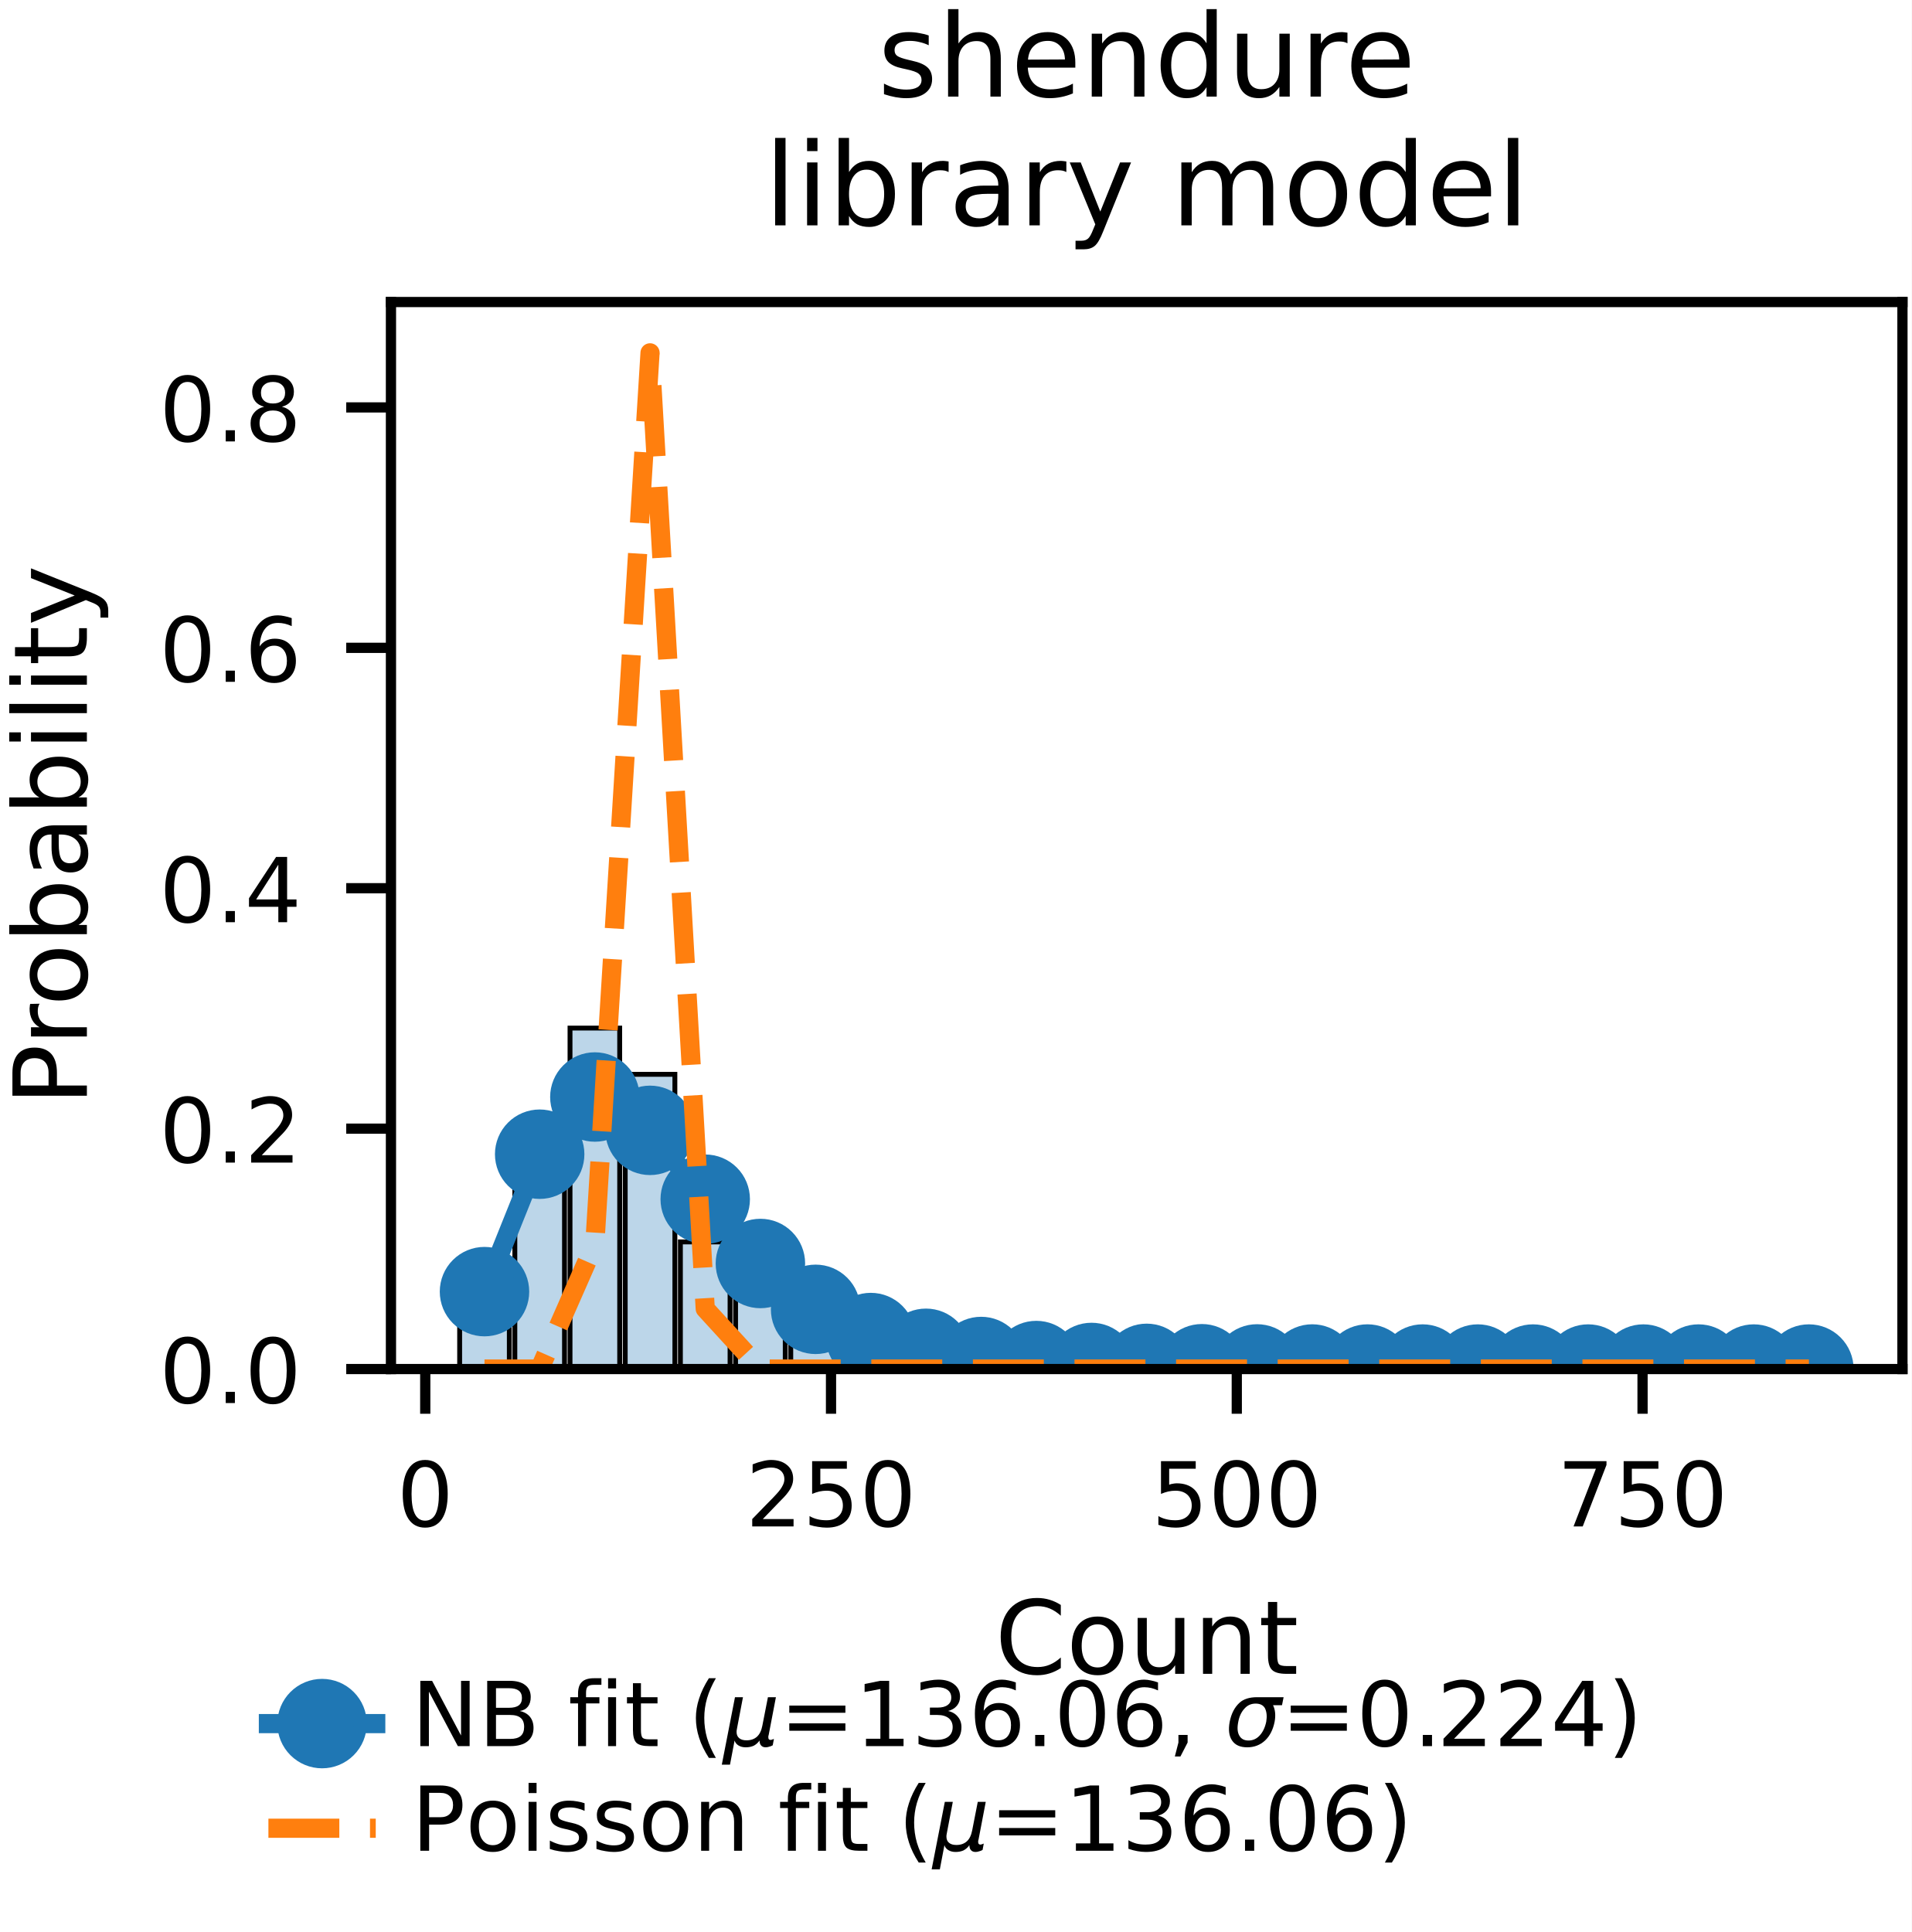
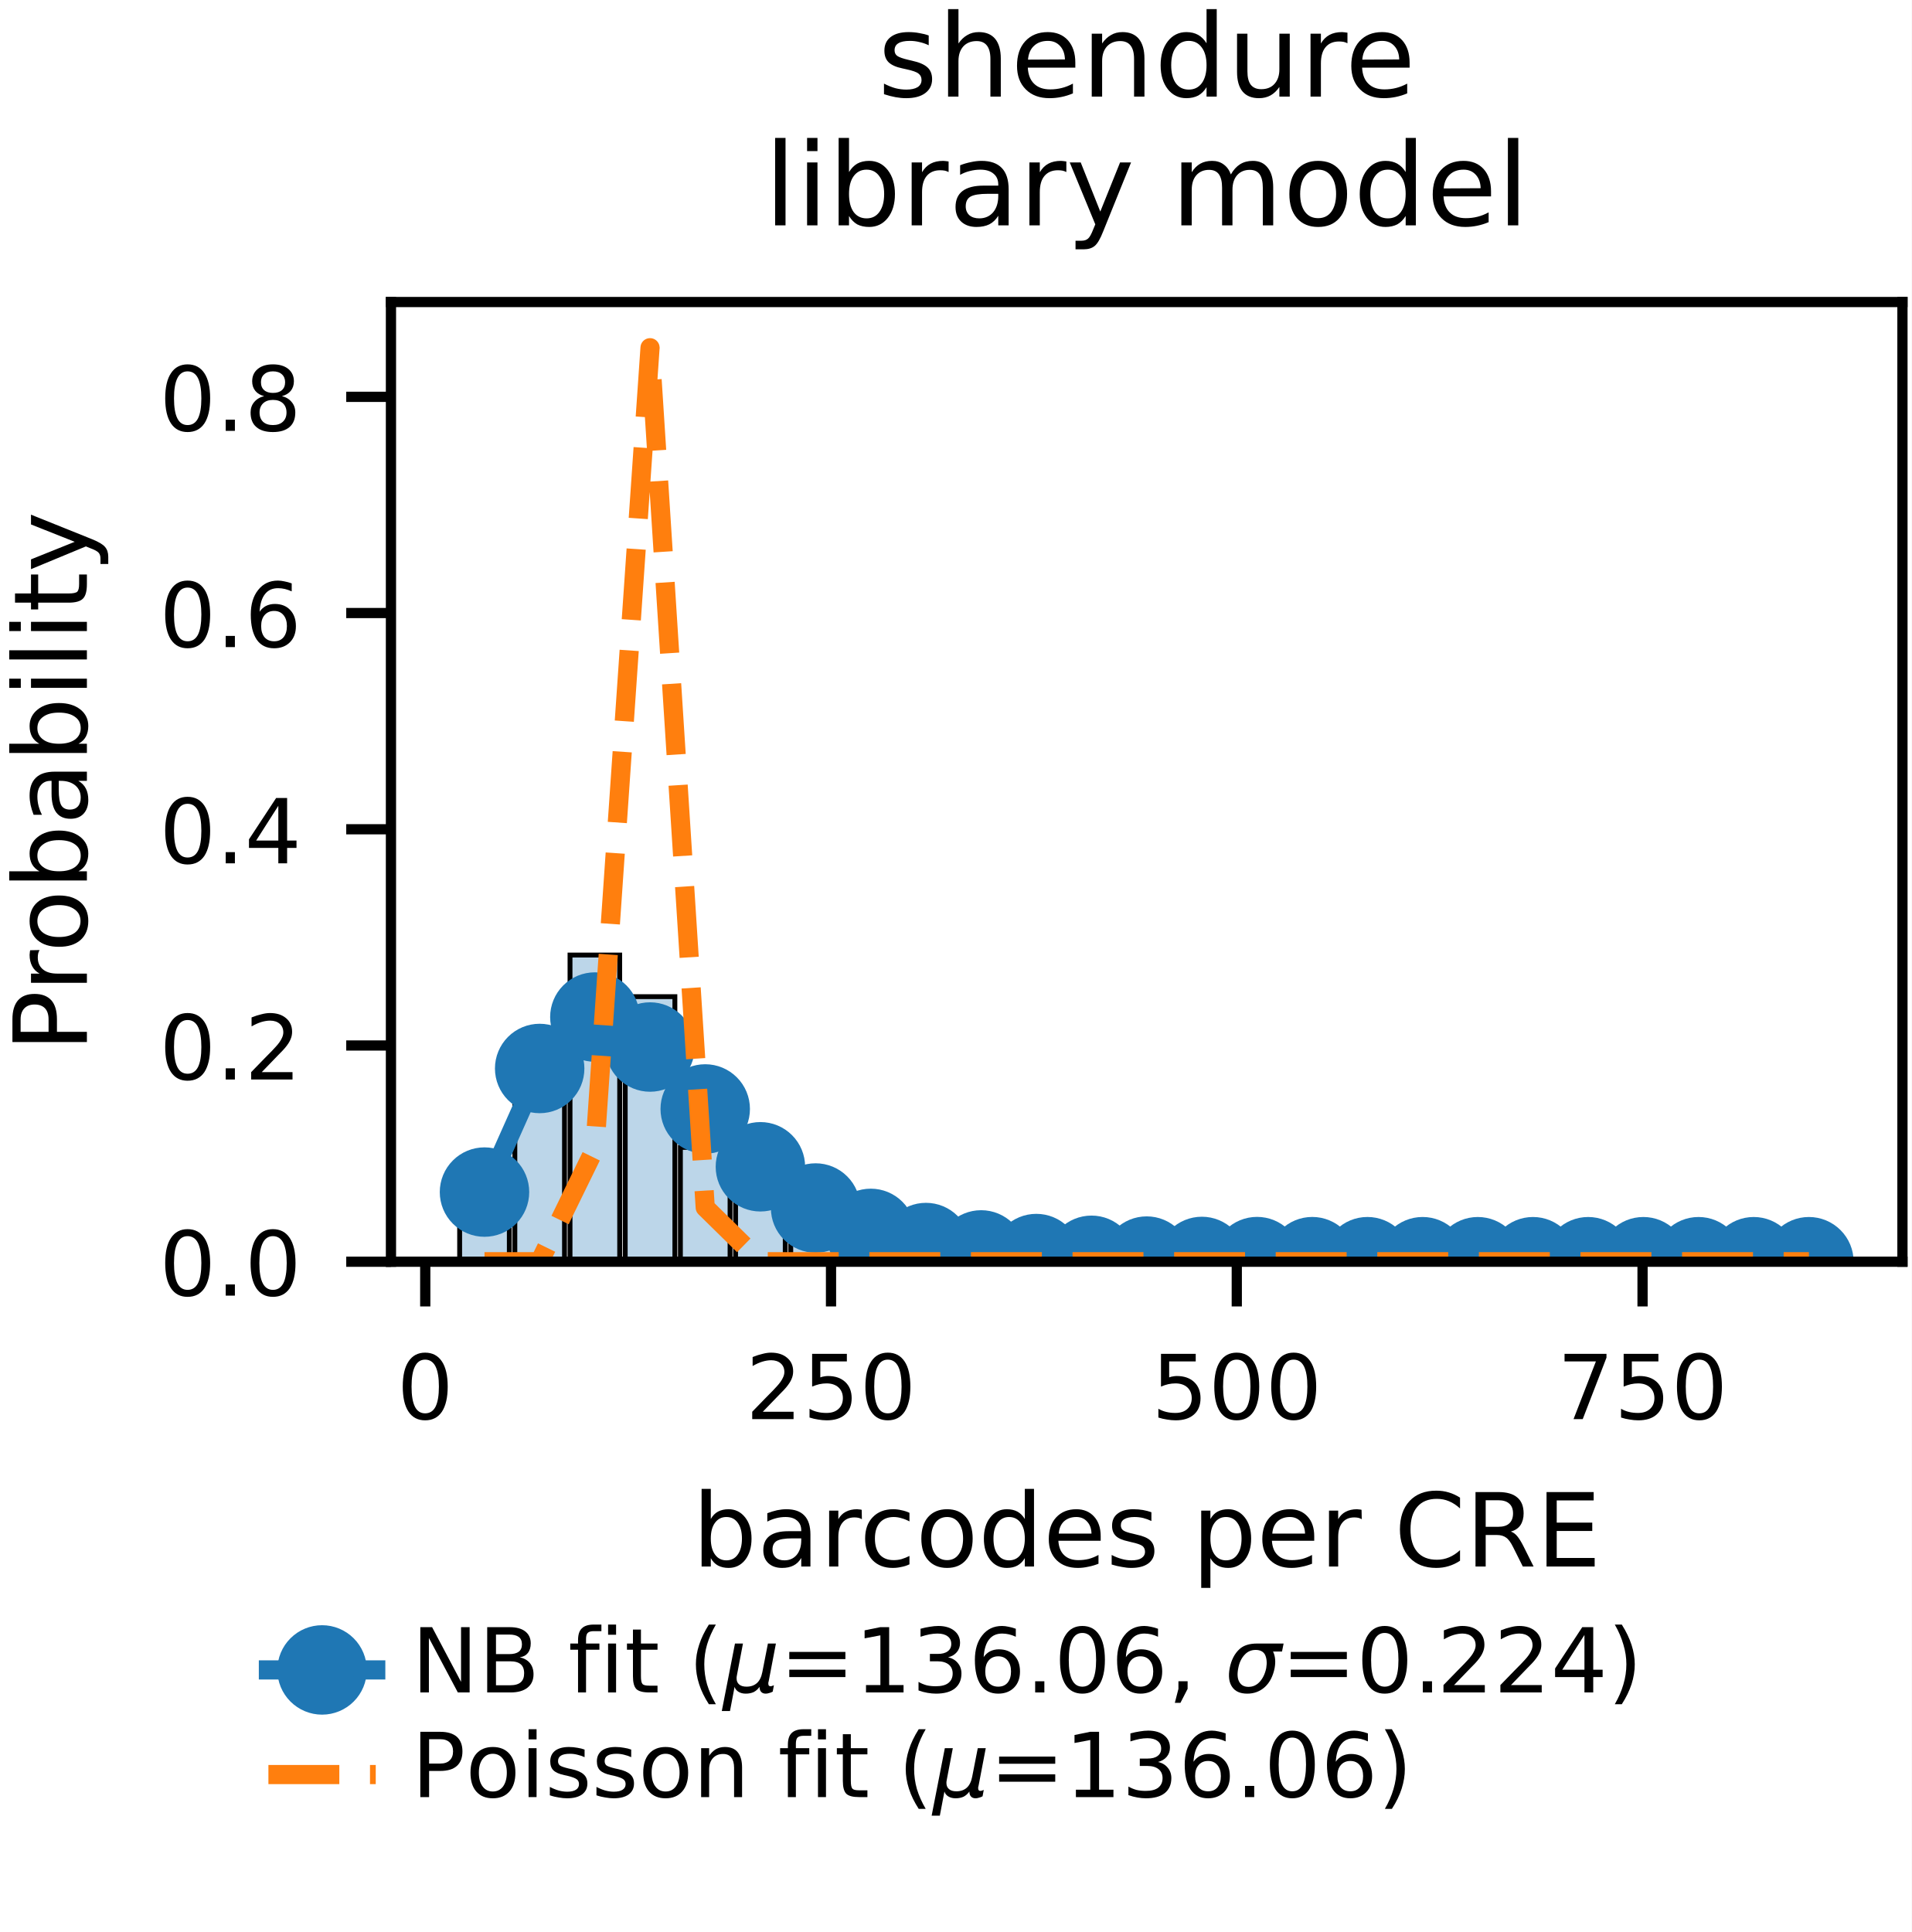
<svg xmlns="http://www.w3.org/2000/svg" xmlns:xlink="http://www.w3.org/1999/xlink" width="149.6pt" height="151.2pt" viewBox="0 0 149.6 151.2" version="1.1">
  <defs>
    <style type="text/css">*{stroke-linejoin: round; stroke-linecap: butt}</style>
  </defs>
  <g id="figure_1">
    <g id="patch_1">
      <path d="M 0 151.2  L 149.6 151.2  L 149.6 0  L 0 0  z " style="fill: #ffffff" />
    </g>
    <g id="axes_1">
      <g id="patch_2">
-         <path d="M 30.595 107.143  L 148.88 107.143  L 148.88 23.637  L 30.595 23.637  z " style="fill: #ffffff" />
+         <path d="M 30.595 98.743  L 148.88 98.743  L 148.88 23.637  L 30.595 23.637  z " style="fill: #ffffff" />
      </g>
      <g id="patch_3">
-         <path d="M 35.971 107.143  L 39.858 107.143  L 39.858 103.525  L 35.971 103.525  z " clip-path="url(#pf1a65e9700)" style="fill: #1f77b4; fill-opacity: 0.3; stroke: #000000; stroke-width: 0.381; stroke-linejoin: miter" />
+         <path d="M 35.971 98.743  L 39.858 98.743  L 39.858 95.489  L 35.971 95.489  z " clip-path="url(#pb0ff8eade7)" style="fill: #1f77b4; fill-opacity: 0.3; stroke: #000000; stroke-width: 0.381; stroke-linejoin: miter" />
      </g>
      <g id="patch_4">
-         <path d="M 40.29 107.143  L 44.177 107.143  L 44.177 90.409  L 40.29 90.409  z " clip-path="url(#pf1a65e9700)" style="fill: #1f77b4; fill-opacity: 0.3; stroke: #000000; stroke-width: 0.381; stroke-linejoin: miter" />
+         <path d="M 40.29 98.743  L 44.177 98.743  L 44.177 83.692  L 40.29 83.692  z " clip-path="url(#pb0ff8eade7)" style="fill: #1f77b4; fill-opacity: 0.3; stroke: #000000; stroke-width: 0.381; stroke-linejoin: miter" />
      </g>
      <g id="patch_5">
-         <path d="M 44.608 107.143  L 48.495 107.143  L 48.495 80.459  L 44.608 80.459  z " clip-path="url(#pf1a65e9700)" style="fill: #1f77b4; fill-opacity: 0.3; stroke: #000000; stroke-width: 0.381; stroke-linejoin: miter" />
+         <path d="M 44.608 98.743  L 48.495 98.743  L 48.495 74.743  L 44.608 74.743  z " clip-path="url(#pb0ff8eade7)" style="fill: #1f77b4; fill-opacity: 0.3; stroke: #000000; stroke-width: 0.381; stroke-linejoin: miter" />
      </g>
      <g id="patch_6">
-         <path d="M 48.927 107.143  L 52.814 107.143  L 52.814 84.077  L 48.927 84.077  z " clip-path="url(#pf1a65e9700)" style="fill: #1f77b4; fill-opacity: 0.3; stroke: #000000; stroke-width: 0.381; stroke-linejoin: miter" />
+         <path d="M 48.927 98.743  L 52.814 98.743  L 52.814 77.998  L 48.927 77.998  z " clip-path="url(#pb0ff8eade7)" style="fill: #1f77b4; fill-opacity: 0.3; stroke: #000000; stroke-width: 0.381; stroke-linejoin: miter" />
      </g>
      <g id="patch_7">
-         <path d="M 53.246 107.143  L 57.132 107.143  L 57.132 97.193  L 53.246 97.193  z " clip-path="url(#pf1a65e9700)" style="fill: #1f77b4; fill-opacity: 0.3; stroke: #000000; stroke-width: 0.381; stroke-linejoin: miter" />
+         <path d="M 53.246 98.743  L 57.132 98.743  L 57.132 89.794  L 53.246 89.794  z " clip-path="url(#pb0ff8eade7)" style="fill: #1f77b4; fill-opacity: 0.3; stroke: #000000; stroke-width: 0.381; stroke-linejoin: miter" />
      </g>
      <g id="patch_8">
-         <path d="M 57.564 107.143  L 61.451 107.143  L 61.451 100.811  L 57.564 100.811  z " clip-path="url(#pf1a65e9700)" style="fill: #1f77b4; fill-opacity: 0.3; stroke: #000000; stroke-width: 0.381; stroke-linejoin: miter" />
+         <path d="M 57.564 98.743  L 61.451 98.743  L 61.451 93.048  L 57.564 93.048  z " clip-path="url(#pb0ff8eade7)" style="fill: #1f77b4; fill-opacity: 0.3; stroke: #000000; stroke-width: 0.381; stroke-linejoin: miter" />
      </g>
      <g id="patch_9">
-         <path d="M 61.883 107.143  L 65.769 107.143  L 65.769 103.525  L 61.883 103.525  z " clip-path="url(#pf1a65e9700)" style="fill: #1f77b4; fill-opacity: 0.3; stroke: #000000; stroke-width: 0.381; stroke-linejoin: miter" />
+         <path d="M 61.883 98.743  L 65.769 98.743  L 65.769 95.489  L 61.883 95.489  z " clip-path="url(#pb0ff8eade7)" style="fill: #1f77b4; fill-opacity: 0.3; stroke: #000000; stroke-width: 0.381; stroke-linejoin: miter" />
      </g>
      <g id="patch_10">
-         <path d="M 66.201 107.143  L 70.088 107.143  L 70.088 105.786  L 66.201 105.786  z " clip-path="url(#pf1a65e9700)" style="fill: #1f77b4; fill-opacity: 0.3; stroke: #000000; stroke-width: 0.381; stroke-linejoin: miter" />
+         <path d="M 66.201 98.743  L 70.088 98.743  L 70.088 97.523  L 66.201 97.523  z " clip-path="url(#pb0ff8eade7)" style="fill: #1f77b4; fill-opacity: 0.3; stroke: #000000; stroke-width: 0.381; stroke-linejoin: miter" />
      </g>
      <g id="patch_11">
-         <path d="M 70.52 107.143  L 74.406 107.143  L 74.406 106.238  L 70.52 106.238  z " clip-path="url(#pf1a65e9700)" style="fill: #1f77b4; fill-opacity: 0.3; stroke: #000000; stroke-width: 0.381; stroke-linejoin: miter" />
+         <path d="M 70.52 98.743  L 74.406 98.743  L 74.406 97.929  L 70.52 97.929  z " clip-path="url(#pb0ff8eade7)" style="fill: #1f77b4; fill-opacity: 0.3; stroke: #000000; stroke-width: 0.381; stroke-linejoin: miter" />
      </g>
      <g id="patch_12">
-         <path d="M 74.838 107.143  L 78.725 107.143  L 78.725 106.691  L 74.838 106.691  z " clip-path="url(#pf1a65e9700)" style="fill: #1f77b4; fill-opacity: 0.3; stroke: #000000; stroke-width: 0.381; stroke-linejoin: miter" />
+         <path d="M 74.838 98.743  L 78.725 98.743  L 78.725 98.336  L 74.838 98.336  z " clip-path="url(#pb0ff8eade7)" style="fill: #1f77b4; fill-opacity: 0.3; stroke: #000000; stroke-width: 0.381; stroke-linejoin: miter" />
      </g>
      <g id="patch_13">
-         <path d="M 79.157 107.143  L 83.044 107.143  L 83.044 107.143  L 79.157 107.143  z " clip-path="url(#pf1a65e9700)" style="fill: #1f77b4; fill-opacity: 0.3; stroke: #000000; stroke-width: 0.381; stroke-linejoin: miter" />
+         <path d="M 79.157 98.743  L 83.044 98.743  L 83.044 98.743  L 79.157 98.743  z " clip-path="url(#pb0ff8eade7)" style="fill: #1f77b4; fill-opacity: 0.3; stroke: #000000; stroke-width: 0.381; stroke-linejoin: miter" />
      </g>
      <g id="patch_14">
-         <path d="M 83.475 107.143  L 87.362 107.143  L 87.362 106.691  L 83.475 106.691  z " clip-path="url(#pf1a65e9700)" style="fill: #1f77b4; fill-opacity: 0.3; stroke: #000000; stroke-width: 0.381; stroke-linejoin: miter" />
+         <path d="M 83.475 98.743  L 87.362 98.743  L 87.362 98.336  L 83.475 98.336  z " clip-path="url(#pb0ff8eade7)" style="fill: #1f77b4; fill-opacity: 0.3; stroke: #000000; stroke-width: 0.381; stroke-linejoin: miter" />
      </g>
      <g id="patch_15">
-         <path d="M 87.794 107.143  L 91.681 107.143  L 91.681 106.691  L 87.794 106.691  z " clip-path="url(#pf1a65e9700)" style="fill: #1f77b4; fill-opacity: 0.3; stroke: #000000; stroke-width: 0.381; stroke-linejoin: miter" />
+         <path d="M 87.794 98.743  L 91.681 98.743  L 91.681 98.336  L 87.794 98.336  z " clip-path="url(#pb0ff8eade7)" style="fill: #1f77b4; fill-opacity: 0.3; stroke: #000000; stroke-width: 0.381; stroke-linejoin: miter" />
      </g>
      <g id="patch_16">
-         <path d="M 92.113 107.143  L 95.999 107.143  L 95.999 107.143  L 92.113 107.143  z " clip-path="url(#pf1a65e9700)" style="fill: #1f77b4; fill-opacity: 0.3; stroke: #000000; stroke-width: 0.381; stroke-linejoin: miter" />
+         <path d="M 92.113 98.743  L 95.999 98.743  L 95.999 98.743  L 92.113 98.743  z " clip-path="url(#pb0ff8eade7)" style="fill: #1f77b4; fill-opacity: 0.3; stroke: #000000; stroke-width: 0.381; stroke-linejoin: miter" />
      </g>
      <g id="patch_17">
-         <path d="M 96.431 107.143  L 100.318 107.143  L 100.318 107.143  L 96.431 107.143  z " clip-path="url(#pf1a65e9700)" style="fill: #1f77b4; fill-opacity: 0.3; stroke: #000000; stroke-width: 0.381; stroke-linejoin: miter" />
+         <path d="M 96.431 98.743  L 100.318 98.743  L 100.318 98.743  L 96.431 98.743  z " clip-path="url(#pb0ff8eade7)" style="fill: #1f77b4; fill-opacity: 0.3; stroke: #000000; stroke-width: 0.381; stroke-linejoin: miter" />
      </g>
      <g id="patch_18">
-         <path d="M 100.75 107.143  L 104.636 107.143  L 104.636 107.143  L 100.75 107.143  z " clip-path="url(#pf1a65e9700)" style="fill: #1f77b4; fill-opacity: 0.3; stroke: #000000; stroke-width: 0.381; stroke-linejoin: miter" />
+         <path d="M 100.75 98.743  L 104.636 98.743  L 104.636 98.743  L 100.75 98.743  z " clip-path="url(#pb0ff8eade7)" style="fill: #1f77b4; fill-opacity: 0.3; stroke: #000000; stroke-width: 0.381; stroke-linejoin: miter" />
      </g>
      <g id="patch_19">
-         <path d="M 105.068 107.143  L 108.955 107.143  L 108.955 107.143  L 105.068 107.143  z " clip-path="url(#pf1a65e9700)" style="fill: #1f77b4; fill-opacity: 0.3; stroke: #000000; stroke-width: 0.381; stroke-linejoin: miter" />
+         <path d="M 105.068 98.743  L 108.955 98.743  L 108.955 98.743  L 105.068 98.743  z " clip-path="url(#pb0ff8eade7)" style="fill: #1f77b4; fill-opacity: 0.3; stroke: #000000; stroke-width: 0.381; stroke-linejoin: miter" />
      </g>
      <g id="patch_20">
-         <path d="M 109.387 107.143  L 113.273 107.143  L 113.273 107.143  L 109.387 107.143  z " clip-path="url(#pf1a65e9700)" style="fill: #1f77b4; fill-opacity: 0.3; stroke: #000000; stroke-width: 0.381; stroke-linejoin: miter" />
+         <path d="M 109.387 98.743  L 113.273 98.743  L 113.273 98.743  L 109.387 98.743  z " clip-path="url(#pb0ff8eade7)" style="fill: #1f77b4; fill-opacity: 0.3; stroke: #000000; stroke-width: 0.381; stroke-linejoin: miter" />
      </g>
      <g id="patch_21">
-         <path d="M 113.705 107.143  L 117.592 107.143  L 117.592 107.143  L 113.705 107.143  z " clip-path="url(#pf1a65e9700)" style="fill: #1f77b4; fill-opacity: 0.3; stroke: #000000; stroke-width: 0.381; stroke-linejoin: miter" />
+         <path d="M 113.705 98.743  L 117.592 98.743  L 117.592 98.743  L 113.705 98.743  z " clip-path="url(#pb0ff8eade7)" style="fill: #1f77b4; fill-opacity: 0.3; stroke: #000000; stroke-width: 0.381; stroke-linejoin: miter" />
      </g>
      <g id="patch_22">
-         <path d="M 118.024 107.143  L 121.911 107.143  L 121.911 107.143  L 118.024 107.143  z " clip-path="url(#pf1a65e9700)" style="fill: #1f77b4; fill-opacity: 0.3; stroke: #000000; stroke-width: 0.381; stroke-linejoin: miter" />
+         <path d="M 118.024 98.743  L 121.911 98.743  L 121.911 98.743  L 118.024 98.743  z " clip-path="url(#pb0ff8eade7)" style="fill: #1f77b4; fill-opacity: 0.3; stroke: #000000; stroke-width: 0.381; stroke-linejoin: miter" />
      </g>
      <g id="patch_23">
-         <path d="M 122.342 107.143  L 126.229 107.143  L 126.229 107.143  L 122.342 107.143  z " clip-path="url(#pf1a65e9700)" style="fill: #1f77b4; fill-opacity: 0.3; stroke: #000000; stroke-width: 0.381; stroke-linejoin: miter" />
+         <path d="M 122.342 98.743  L 126.229 98.743  L 126.229 98.743  L 122.342 98.743  z " clip-path="url(#pb0ff8eade7)" style="fill: #1f77b4; fill-opacity: 0.3; stroke: #000000; stroke-width: 0.381; stroke-linejoin: miter" />
      </g>
      <g id="patch_24">
-         <path d="M 126.661 107.143  L 130.548 107.143  L 130.548 107.143  L 126.661 107.143  z " clip-path="url(#pf1a65e9700)" style="fill: #1f77b4; fill-opacity: 0.3; stroke: #000000; stroke-width: 0.381; stroke-linejoin: miter" />
+         <path d="M 126.661 98.743  L 130.548 98.743  L 130.548 98.743  L 126.661 98.743  z " clip-path="url(#pb0ff8eade7)" style="fill: #1f77b4; fill-opacity: 0.3; stroke: #000000; stroke-width: 0.381; stroke-linejoin: miter" />
      </g>
      <g id="patch_25">
-         <path d="M 130.98 107.143  L 134.866 107.143  L 134.866 107.143  L 130.98 107.143  z " clip-path="url(#pf1a65e9700)" style="fill: #1f77b4; fill-opacity: 0.3; stroke: #000000; stroke-width: 0.381; stroke-linejoin: miter" />
+         <path d="M 130.98 98.743  L 134.866 98.743  L 134.866 98.743  L 130.98 98.743  z " clip-path="url(#pb0ff8eade7)" style="fill: #1f77b4; fill-opacity: 0.3; stroke: #000000; stroke-width: 0.381; stroke-linejoin: miter" />
      </g>
      <g id="patch_26">
-         <path d="M 135.298 107.143  L 139.185 107.143  L 139.185 107.143  L 135.298 107.143  z " clip-path="url(#pf1a65e9700)" style="fill: #1f77b4; fill-opacity: 0.3; stroke: #000000; stroke-width: 0.381; stroke-linejoin: miter" />
+         <path d="M 135.298 98.743  L 139.185 98.743  L 139.185 98.743  L 135.298 98.743  z " clip-path="url(#pb0ff8eade7)" style="fill: #1f77b4; fill-opacity: 0.3; stroke: #000000; stroke-width: 0.381; stroke-linejoin: miter" />
      </g>
      <g id="patch_27">
-         <path d="M 139.617 107.143  L 143.503 107.143  L 143.503 106.691  L 139.617 106.691  z " clip-path="url(#pf1a65e9700)" style="fill: #1f77b4; fill-opacity: 0.3; stroke: #000000; stroke-width: 0.381; stroke-linejoin: miter" />
+         <path d="M 139.617 98.743  L 143.503 98.743  L 143.503 98.336  L 139.617 98.336  z " clip-path="url(#pb0ff8eade7)" style="fill: #1f77b4; fill-opacity: 0.3; stroke: #000000; stroke-width: 0.381; stroke-linejoin: miter" />
      </g>
      <g id="matplotlib.axis_1">
        <g id="xtick_1">
          <g id="line2d_1">
            <defs>
-               <path id="m589008c4fd" d="M 0 0  L 0 3.5  " style="stroke: #000000; stroke-width: 0.8" />
+               <path id="m1485cd6675" d="M 0 0  L 0 3.5  " style="stroke: #000000; stroke-width: 0.8" />
            </defs>
            <g>
-               <use xlink:href="#m589008c4fd" x="33.279" y="107.143" style="stroke: #000000; stroke-width: 0.8" />
+               <use xlink:href="#m1485cd6675" x="33.279" y="98.743" style="stroke: #000000; stroke-width: 0.8" />
            </g>
          </g>
          <g id="text_1">
-             <text style="font-size: 7px; font-family: 'DejaVu Sans', 'Bitstream Vera Sans', 'Computer Modern Sans Serif', 'Lucida Grande', 'Verdana', 'Geneva', 'Lucid', 'Arial', 'Helvetica', 'Avant Garde', sans-serif; text-anchor: middle" x="33.279" y="119.462" transform="rotate(-0 33.27854 119.4617)">0</text>
+             <text style="font-size: 7px; font-family: 'DejaVu Sans', 'Bitstream Vera Sans', 'Computer Modern Sans Serif', 'Lucida Grande', 'Verdana', 'Geneva', 'Lucid', 'Arial', 'Helvetica', 'Avant Garde', sans-serif; text-anchor: middle" x="33.279" y="111.062" transform="rotate(-0 33.27854 111.0617)">0</text>
          </g>
        </g>
        <g id="xtick_2">
          <g id="line2d_2">
            <g>
-               <use xlink:href="#m589008c4fd" x="65.033" y="107.143" style="stroke: #000000; stroke-width: 0.8" />
+               <use xlink:href="#m1485cd6675" x="65.033" y="98.743" style="stroke: #000000; stroke-width: 0.8" />
            </g>
          </g>
          <g id="text_2">
-             <text style="font-size: 7px; font-family: 'DejaVu Sans', 'Bitstream Vera Sans', 'Computer Modern Sans Serif', 'Lucida Grande', 'Verdana', 'Geneva', 'Lucid', 'Arial', 'Helvetica', 'Avant Garde', sans-serif; text-anchor: middle" x="65.033" y="119.462" transform="rotate(-0 65.03265 119.4617)">250</text>
+             <text style="font-size: 7px; font-family: 'DejaVu Sans', 'Bitstream Vera Sans', 'Computer Modern Sans Serif', 'Lucida Grande', 'Verdana', 'Geneva', 'Lucid', 'Arial', 'Helvetica', 'Avant Garde', sans-serif; text-anchor: middle" x="65.033" y="111.062" transform="rotate(-0 65.03265 111.0617)">250</text>
          </g>
        </g>
        <g id="xtick_3">
          <g id="line2d_3">
            <g>
-               <use xlink:href="#m589008c4fd" x="96.787" y="107.143" style="stroke: #000000; stroke-width: 0.8" />
+               <use xlink:href="#m1485cd6675" x="96.787" y="98.743" style="stroke: #000000; stroke-width: 0.8" />
            </g>
          </g>
          <g id="text_3">
-             <text style="font-size: 7px; font-family: 'DejaVu Sans', 'Bitstream Vera Sans', 'Computer Modern Sans Serif', 'Lucida Grande', 'Verdana', 'Geneva', 'Lucid', 'Arial', 'Helvetica', 'Avant Garde', sans-serif; text-anchor: middle" x="96.787" y="119.462" transform="rotate(-0 96.78675 119.4617)">500</text>
+             <text style="font-size: 7px; font-family: 'DejaVu Sans', 'Bitstream Vera Sans', 'Computer Modern Sans Serif', 'Lucida Grande', 'Verdana', 'Geneva', 'Lucid', 'Arial', 'Helvetica', 'Avant Garde', sans-serif; text-anchor: middle" x="96.787" y="111.062" transform="rotate(-0 96.78675 111.0617)">500</text>
          </g>
        </g>
        <g id="xtick_4">
          <g id="line2d_4">
            <g>
-               <use xlink:href="#m589008c4fd" x="128.541" y="107.143" style="stroke: #000000; stroke-width: 0.8" />
+               <use xlink:href="#m1485cd6675" x="128.541" y="98.743" style="stroke: #000000; stroke-width: 0.8" />
            </g>
          </g>
          <g id="text_4">
-             <text style="font-size: 7px; font-family: 'DejaVu Sans', 'Bitstream Vera Sans', 'Computer Modern Sans Serif', 'Lucida Grande', 'Verdana', 'Geneva', 'Lucid', 'Arial', 'Helvetica', 'Avant Garde', sans-serif; text-anchor: middle" x="128.541" y="119.462" transform="rotate(-0 128.5409 119.4617)">750</text>
+             <text style="font-size: 7px; font-family: 'DejaVu Sans', 'Bitstream Vera Sans', 'Computer Modern Sans Serif', 'Lucida Grande', 'Verdana', 'Geneva', 'Lucid', 'Arial', 'Helvetica', 'Avant Garde', sans-serif; text-anchor: middle" x="128.541" y="111.062" transform="rotate(-0 128.5409 111.0617)">750</text>
          </g>
        </g>
        <g id="text_5">
-           <text style="font-size: 8px; font-family: 'DejaVu Sans', 'Bitstream Vera Sans', 'Computer Modern Sans Serif', 'Lucida Grande', 'Verdana', 'Geneva', 'Lucid', 'Arial', 'Helvetica', 'Avant Garde', sans-serif; text-anchor: middle" x="89.737" y="130.996" transform="rotate(-0 89.73734 130.9963)">Count</text>
+           <text style="font-size: 8px; font-family: 'DejaVu Sans', 'Bitstream Vera Sans', 'Computer Modern Sans Serif', 'Lucida Grande', 'Verdana', 'Geneva', 'Lucid', 'Arial', 'Helvetica', 'Avant Garde', sans-serif; text-anchor: middle" x="89.737" y="122.596" transform="rotate(-0 89.73734 122.5962)">barcodes per CRE</text>
        </g>
      </g>
      <g id="matplotlib.axis_2">
        <g id="ytick_1">
          <g id="line2d_5">
            <defs>
-               <path id="m6944879f88" d="M 0 0  L -3.5 0  " style="stroke: #000000; stroke-width: 0.8" />
+               <path id="m0ed6fc27c9" d="M 0 0  L -3.5 0  " style="stroke: #000000; stroke-width: 0.8" />
            </defs>
            <g>
-               <use xlink:href="#m6944879f88" x="30.595" y="107.143" style="stroke: #000000; stroke-width: 0.8" />
+               <use xlink:href="#m0ed6fc27c9" x="30.595" y="98.743" style="stroke: #000000; stroke-width: 0.8" />
            </g>
          </g>
          <g id="text_6">
-             <text style="font-size: 7px; font-family: 'DejaVu Sans', 'Bitstream Vera Sans', 'Computer Modern Sans Serif', 'Lucida Grande', 'Verdana', 'Geneva', 'Lucid', 'Arial', 'Helvetica', 'Avant Garde', sans-serif; text-anchor: end" x="23.595" y="109.802" transform="rotate(-0 23.59469 109.8023)">0.0</text>
+             <text style="font-size: 7px; font-family: 'DejaVu Sans', 'Bitstream Vera Sans', 'Computer Modern Sans Serif', 'Lucida Grande', 'Verdana', 'Geneva', 'Lucid', 'Arial', 'Helvetica', 'Avant Garde', sans-serif; text-anchor: end" x="23.595" y="101.402" transform="rotate(-0 23.59469 101.4023)">0.0</text>
          </g>
        </g>
        <g id="ytick_2">
          <g id="line2d_6">
            <g>
-               <use xlink:href="#m6944879f88" x="30.595" y="88.329" style="stroke: #000000; stroke-width: 0.8" />
+               <use xlink:href="#m0ed6fc27c9" x="30.595" y="81.821" style="stroke: #000000; stroke-width: 0.8" />
            </g>
          </g>
          <g id="text_7">
-             <text style="font-size: 7px; font-family: 'DejaVu Sans', 'Bitstream Vera Sans', 'Computer Modern Sans Serif', 'Lucida Grande', 'Verdana', 'Geneva', 'Lucid', 'Arial', 'Helvetica', 'Avant Garde', sans-serif; text-anchor: end" x="23.595" y="90.988" transform="rotate(-0 23.59469 90.98808)">0.2</text>
+             <text style="font-size: 7px; font-family: 'DejaVu Sans', 'Bitstream Vera Sans', 'Computer Modern Sans Serif', 'Lucida Grande', 'Verdana', 'Geneva', 'Lucid', 'Arial', 'Helvetica', 'Avant Garde', sans-serif; text-anchor: end" x="23.595" y="84.481" transform="rotate(-0 23.59469 84.48062)">0.2</text>
          </g>
        </g>
        <g id="ytick_3">
          <g id="line2d_7">
            <g>
-               <use xlink:href="#m6944879f88" x="30.595" y="69.514" style="stroke: #000000; stroke-width: 0.8" />
+               <use xlink:href="#m0ed6fc27c9" x="30.595" y="64.9" style="stroke: #000000; stroke-width: 0.8" />
            </g>
          </g>
          <g id="text_8">
-             <text style="font-size: 7px; font-family: 'DejaVu Sans', 'Bitstream Vera Sans', 'Computer Modern Sans Serif', 'Lucida Grande', 'Verdana', 'Geneva', 'Lucid', 'Arial', 'Helvetica', 'Avant Garde', sans-serif; text-anchor: end" x="23.595" y="72.174" transform="rotate(-0 23.59469 72.17389)">0.4</text>
+             <text style="font-size: 7px; font-family: 'DejaVu Sans', 'Bitstream Vera Sans', 'Computer Modern Sans Serif', 'Lucida Grande', 'Verdana', 'Geneva', 'Lucid', 'Arial', 'Helvetica', 'Avant Garde', sans-serif; text-anchor: end" x="23.595" y="67.559" transform="rotate(-0 23.59469 67.55898)">0.4</text>
          </g>
        </g>
        <g id="ytick_4">
          <g id="line2d_8">
            <g>
-               <use xlink:href="#m6944879f88" x="30.595" y="50.7" style="stroke: #000000; stroke-width: 0.8" />
+               <use xlink:href="#m0ed6fc27c9" x="30.595" y="47.978" style="stroke: #000000; stroke-width: 0.8" />
            </g>
          </g>
          <g id="text_9">
-             <text style="font-size: 7px; font-family: 'DejaVu Sans', 'Bitstream Vera Sans', 'Computer Modern Sans Serif', 'Lucida Grande', 'Verdana', 'Geneva', 'Lucid', 'Arial', 'Helvetica', 'Avant Garde', sans-serif; text-anchor: end" x="23.595" y="53.36" transform="rotate(-0 23.59469 53.35971)">0.6</text>
+             <text style="font-size: 7px; font-family: 'DejaVu Sans', 'Bitstream Vera Sans', 'Computer Modern Sans Serif', 'Lucida Grande', 'Verdana', 'Geneva', 'Lucid', 'Arial', 'Helvetica', 'Avant Garde', sans-serif; text-anchor: end" x="23.595" y="50.637" transform="rotate(-0 23.59469 50.63734)">0.6</text>
          </g>
        </g>
        <g id="ytick_5">
          <g id="line2d_9">
            <g>
-               <use xlink:href="#m6944879f88" x="30.595" y="31.886" style="stroke: #000000; stroke-width: 0.8" />
+               <use xlink:href="#m0ed6fc27c9" x="30.595" y="31.056" style="stroke: #000000; stroke-width: 0.8" />
            </g>
          </g>
          <g id="text_10">
-             <text style="font-size: 7px; font-family: 'DejaVu Sans', 'Bitstream Vera Sans', 'Computer Modern Sans Serif', 'Lucida Grande', 'Verdana', 'Geneva', 'Lucid', 'Arial', 'Helvetica', 'Avant Garde', sans-serif; text-anchor: end" x="23.595" y="34.546" transform="rotate(-0 23.59469 34.54552)">0.8</text>
+             <text style="font-size: 7px; font-family: 'DejaVu Sans', 'Bitstream Vera Sans', 'Computer Modern Sans Serif', 'Lucida Grande', 'Verdana', 'Geneva', 'Lucid', 'Arial', 'Helvetica', 'Avant Garde', sans-serif; text-anchor: end" x="23.595" y="33.716" transform="rotate(-0 23.59469 33.7157)">0.8</text>
          </g>
        </g>
        <g id="text_11">
-           <text style="font-size: 8px; font-family: 'DejaVu Sans', 'Bitstream Vera Sans', 'Computer Modern Sans Serif', 'Lucida Grande', 'Verdana', 'Geneva', 'Lucid', 'Arial', 'Helvetica', 'Avant Garde', sans-serif; text-anchor: middle" x="6.799" y="65.39" transform="rotate(-90 6.79875 65.38972)">Probability</text>
+           <text style="font-size: 8px; font-family: 'DejaVu Sans', 'Bitstream Vera Sans', 'Computer Modern Sans Serif', 'Lucida Grande', 'Verdana', 'Geneva', 'Lucid', 'Arial', 'Helvetica', 'Avant Garde', sans-serif; text-anchor: middle" x="6.799" y="61.19" transform="rotate(-90 6.79875 61.18972)">Probability</text>
        </g>
      </g>
      <g id="line2d_10">
-         <path d="M 37.915 101.084  L 42.233 90.329  L 46.552 85.853  L 50.87 88.462  L 55.189 93.851  L 59.507 98.882  L 63.826 102.47  L 68.145 104.678  L 72.463 105.91  L 76.782 106.552  L 81.1 106.869  L 85.419 107.019  L 89.737 107.089  L 94.056 107.119  L 98.374 107.133  L 102.693 107.139  L 107.012 107.141  L 111.33 107.142  L 115.649 107.143  L 119.967 107.143  L 124.286 107.143  L 128.604 107.143  L 132.923 107.143  L 137.241 107.143  L 141.56 107.143  " clip-path="url(#pf1a65e9700)" style="fill: none; stroke: #1f77b4; stroke-width: 1.5; stroke-linecap: square" />
+         <path d="M 37.915 93.293  L 42.233 83.62  L 46.552 79.595  L 50.87 81.941  L 55.189 86.788  L 59.507 91.313  L 63.826 94.54  L 68.145 96.526  L 72.463 97.634  L 76.782 98.211  L 81.1 98.496  L 85.419 98.632  L 89.737 98.694  L 94.056 98.722  L 98.374 98.734  L 102.693 98.739  L 107.012 98.741  L 111.33 98.742  L 115.649 98.743  L 119.967 98.743  L 124.286 98.743  L 128.604 98.743  L 132.923 98.743  L 137.241 98.743  L 141.56 98.743  " clip-path="url(#pb0ff8eade7)" style="fill: none; stroke: #1f77b4; stroke-width: 1.5; stroke-linecap: square" />
        <defs>
-           <path id="m2a088f87e4" d="M 0 3  C 0.796 3 1.559 2.684 2.121 2.121  C 2.684 1.559 3 0.796 3 0  C 3 -0.796 2.684 -1.559 2.121 -2.121  C 1.559 -2.684 0.796 -3 0 -3  C -0.796 -3 -1.559 -2.684 -2.121 -2.121  C -2.684 -1.559 -3 -0.796 -3 0  C -3 0.796 -2.684 1.559 -2.121 2.121  C -1.559 2.684 -0.796 3 0 3  z " style="stroke: #1f77b4" />
+           <path id="md37b9a4838" d="M 0 3  C 0.796 3 1.559 2.684 2.121 2.121  C 2.684 1.559 3 0.796 3 0  C 3 -0.796 2.684 -1.559 2.121 -2.121  C 1.559 -2.684 0.796 -3 0 -3  C -0.796 -3 -1.559 -2.684 -2.121 -2.121  C -2.684 -1.559 -3 -0.796 -3 0  C -3 0.796 -2.684 1.559 -2.121 2.121  C -1.559 2.684 -0.796 3 0 3  z " style="stroke: #1f77b4" />
        </defs>
-         <g clip-path="url(#pf1a65e9700)">
-           <use xlink:href="#m2a088f87e4" x="37.915" y="101.084" style="fill: #1f77b4; stroke: #1f77b4" />
-           <use xlink:href="#m2a088f87e4" x="42.233" y="90.329" style="fill: #1f77b4; stroke: #1f77b4" />
-           <use xlink:href="#m2a088f87e4" x="46.552" y="85.853" style="fill: #1f77b4; stroke: #1f77b4" />
-           <use xlink:href="#m2a088f87e4" x="50.87" y="88.462" style="fill: #1f77b4; stroke: #1f77b4" />
-           <use xlink:href="#m2a088f87e4" x="55.189" y="93.851" style="fill: #1f77b4; stroke: #1f77b4" />
-           <use xlink:href="#m2a088f87e4" x="59.507" y="98.882" style="fill: #1f77b4; stroke: #1f77b4" />
-           <use xlink:href="#m2a088f87e4" x="63.826" y="102.47" style="fill: #1f77b4; stroke: #1f77b4" />
-           <use xlink:href="#m2a088f87e4" x="68.145" y="104.678" style="fill: #1f77b4; stroke: #1f77b4" />
-           <use xlink:href="#m2a088f87e4" x="72.463" y="105.91" style="fill: #1f77b4; stroke: #1f77b4" />
-           <use xlink:href="#m2a088f87e4" x="76.782" y="106.552" style="fill: #1f77b4; stroke: #1f77b4" />
-           <use xlink:href="#m2a088f87e4" x="81.1" y="106.869" style="fill: #1f77b4; stroke: #1f77b4" />
-           <use xlink:href="#m2a088f87e4" x="85.419" y="107.019" style="fill: #1f77b4; stroke: #1f77b4" />
-           <use xlink:href="#m2a088f87e4" x="89.737" y="107.089" style="fill: #1f77b4; stroke: #1f77b4" />
-           <use xlink:href="#m2a088f87e4" x="94.056" y="107.119" style="fill: #1f77b4; stroke: #1f77b4" />
-           <use xlink:href="#m2a088f87e4" x="98.374" y="107.133" style="fill: #1f77b4; stroke: #1f77b4" />
-           <use xlink:href="#m2a088f87e4" x="102.693" y="107.139" style="fill: #1f77b4; stroke: #1f77b4" />
-           <use xlink:href="#m2a088f87e4" x="107.012" y="107.141" style="fill: #1f77b4; stroke: #1f77b4" />
-           <use xlink:href="#m2a088f87e4" x="111.33" y="107.142" style="fill: #1f77b4; stroke: #1f77b4" />
-           <use xlink:href="#m2a088f87e4" x="115.649" y="107.143" style="fill: #1f77b4; stroke: #1f77b4" />
-           <use xlink:href="#m2a088f87e4" x="119.967" y="107.143" style="fill: #1f77b4; stroke: #1f77b4" />
-           <use xlink:href="#m2a088f87e4" x="124.286" y="107.143" style="fill: #1f77b4; stroke: #1f77b4" />
-           <use xlink:href="#m2a088f87e4" x="128.604" y="107.143" style="fill: #1f77b4; stroke: #1f77b4" />
-           <use xlink:href="#m2a088f87e4" x="132.923" y="107.143" style="fill: #1f77b4; stroke: #1f77b4" />
-           <use xlink:href="#m2a088f87e4" x="137.241" y="107.143" style="fill: #1f77b4; stroke: #1f77b4" />
-           <use xlink:href="#m2a088f87e4" x="141.56" y="107.143" style="fill: #1f77b4; stroke: #1f77b4" />
+         <g clip-path="url(#pb0ff8eade7)">
+           <use xlink:href="#md37b9a4838" x="37.915" y="93.293" style="fill: #1f77b4; stroke: #1f77b4" />
+           <use xlink:href="#md37b9a4838" x="42.233" y="83.62" style="fill: #1f77b4; stroke: #1f77b4" />
+           <use xlink:href="#md37b9a4838" x="46.552" y="79.595" style="fill: #1f77b4; stroke: #1f77b4" />
+           <use xlink:href="#md37b9a4838" x="50.87" y="81.941" style="fill: #1f77b4; stroke: #1f77b4" />
+           <use xlink:href="#md37b9a4838" x="55.189" y="86.788" style="fill: #1f77b4; stroke: #1f77b4" />
+           <use xlink:href="#md37b9a4838" x="59.507" y="91.313" style="fill: #1f77b4; stroke: #1f77b4" />
+           <use xlink:href="#md37b9a4838" x="63.826" y="94.54" style="fill: #1f77b4; stroke: #1f77b4" />
+           <use xlink:href="#md37b9a4838" x="68.145" y="96.526" style="fill: #1f77b4; stroke: #1f77b4" />
+           <use xlink:href="#md37b9a4838" x="72.463" y="97.634" style="fill: #1f77b4; stroke: #1f77b4" />
+           <use xlink:href="#md37b9a4838" x="76.782" y="98.211" style="fill: #1f77b4; stroke: #1f77b4" />
+           <use xlink:href="#md37b9a4838" x="81.1" y="98.496" style="fill: #1f77b4; stroke: #1f77b4" />
+           <use xlink:href="#md37b9a4838" x="85.419" y="98.632" style="fill: #1f77b4; stroke: #1f77b4" />
+           <use xlink:href="#md37b9a4838" x="89.737" y="98.694" style="fill: #1f77b4; stroke: #1f77b4" />
+           <use xlink:href="#md37b9a4838" x="94.056" y="98.722" style="fill: #1f77b4; stroke: #1f77b4" />
+           <use xlink:href="#md37b9a4838" x="98.374" y="98.734" style="fill: #1f77b4; stroke: #1f77b4" />
+           <use xlink:href="#md37b9a4838" x="102.693" y="98.739" style="fill: #1f77b4; stroke: #1f77b4" />
+           <use xlink:href="#md37b9a4838" x="107.012" y="98.741" style="fill: #1f77b4; stroke: #1f77b4" />
+           <use xlink:href="#md37b9a4838" x="111.33" y="98.742" style="fill: #1f77b4; stroke: #1f77b4" />
+           <use xlink:href="#md37b9a4838" x="115.649" y="98.743" style="fill: #1f77b4; stroke: #1f77b4" />
+           <use xlink:href="#md37b9a4838" x="119.967" y="98.743" style="fill: #1f77b4; stroke: #1f77b4" />
+           <use xlink:href="#md37b9a4838" x="124.286" y="98.743" style="fill: #1f77b4; stroke: #1f77b4" />
+           <use xlink:href="#md37b9a4838" x="128.604" y="98.743" style="fill: #1f77b4; stroke: #1f77b4" />
+           <use xlink:href="#md37b9a4838" x="132.923" y="98.743" style="fill: #1f77b4; stroke: #1f77b4" />
+           <use xlink:href="#md37b9a4838" x="137.241" y="98.743" style="fill: #1f77b4; stroke: #1f77b4" />
+           <use xlink:href="#md37b9a4838" x="141.56" y="98.743" style="fill: #1f77b4; stroke: #1f77b4" />
        </g>
      </g>
      <g id="line2d_11">
-         <path d="M 37.915 107.143  L 42.233 107.142  L 46.552 97.321  L 50.87 27.613  L 55.189 102.425  L 59.507 107.142  L 63.826 107.143  L 68.145 107.143  L 72.463 107.143  L 76.782 107.143  L 81.1 107.143  L 85.419 107.143  L 89.737 107.143  L 94.056 107.143  L 98.374 107.143  L 102.693 107.143  L 107.012 107.143  L 111.33 107.143  L 115.649 107.143  L 119.967 107.143  L 124.286 107.143  L 128.604 107.143  L 132.923 107.143  L 137.241 107.143  L 141.56 107.143  " clip-path="url(#pf1a65e9700)" style="fill: none; stroke-dasharray: 5.55,2.4; stroke-dashoffset: 0; stroke: #ff7f0e; stroke-width: 1.5" />
+         <path d="M 37.915 98.743  L 42.233 98.742  L 46.552 89.909  L 50.87 27.213  L 55.189 94.499  L 59.507 98.742  L 63.826 98.743  L 68.145 98.743  L 72.463 98.743  L 76.782 98.743  L 81.1 98.743  L 85.419 98.743  L 89.737 98.743  L 94.056 98.743  L 98.374 98.743  L 102.693 98.743  L 107.012 98.743  L 111.33 98.743  L 115.649 98.743  L 119.967 98.743  L 124.286 98.743  L 128.604 98.743  L 132.923 98.743  L 137.241 98.743  L 141.56 98.743  " clip-path="url(#pb0ff8eade7)" style="fill: none; stroke-dasharray: 5.55,2.4; stroke-dashoffset: 0; stroke: #ff7f0e; stroke-width: 1.5" />
      </g>
      <g id="patch_28">
-         <path d="M 30.595 107.143  L 30.595 23.637  " style="fill: none; stroke: #000000; stroke-width: 0.8; stroke-linejoin: miter; stroke-linecap: square" />
+         <path d="M 30.595 98.743  L 30.595 23.637  " style="fill: none; stroke: #000000; stroke-width: 0.8; stroke-linejoin: miter; stroke-linecap: square" />
      </g>
      <g id="patch_29">
-         <path d="M 148.88 107.143  L 148.88 23.637  " style="fill: none; stroke: #000000; stroke-width: 0.8; stroke-linejoin: miter; stroke-linecap: square" />
+         <path d="M 148.88 98.743  L 148.88 23.637  " style="fill: none; stroke: #000000; stroke-width: 0.8; stroke-linejoin: miter; stroke-linecap: square" />
      </g>
      <g id="patch_30">
-         <path d="M 30.595 107.143  L 148.88 107.143  " style="fill: none; stroke: #000000; stroke-width: 0.8; stroke-linejoin: miter; stroke-linecap: square" />
+         <path d="M 30.595 98.743  L 148.88 98.743  " style="fill: none; stroke: #000000; stroke-width: 0.8; stroke-linejoin: miter; stroke-linecap: square" />
      </g>
      <g id="patch_31">
        <path d="M 30.595 23.637  L 148.88 23.637  " style="fill: none; stroke: #000000; stroke-width: 0.8; stroke-linejoin: miter; stroke-linecap: square" />
      </g>
      <g id="text_12">
        <text style="font-size: 9px; font-family: 'DejaVu Sans', 'Bitstream Vera Sans', 'Computer Modern Sans Serif', 'Lucida Grande', 'Verdana', 'Geneva', 'Lucid', 'Arial', 'Helvetica', 'Avant Garde', sans-serif" transform="translate(68.69422 7.558594)">shendure</text>
        <text style="font-size: 9px; font-family: 'DejaVu Sans', 'Bitstream Vera Sans', 'Computer Modern Sans Serif', 'Lucida Grande', 'Verdana', 'Geneva', 'Lucid', 'Arial', 'Helvetica', 'Avant Garde', sans-serif" transform="translate(59.81656 17.63662)">library model</text>
      </g>
    </g>
    <g id="legend_1">
      <g id="line2d_12">
-         <path d="M 21.005 134.89  L 25.205 134.89  L 29.405 134.89  " style="fill: none; stroke: #1f77b4; stroke-width: 1.5; stroke-linecap: square" />
+         <path d="M 21.005 130.69  L 25.205 130.69  L 29.405 130.69  " style="fill: none; stroke: #1f77b4; stroke-width: 1.5; stroke-linecap: square" />
        <g>
-           <use xlink:href="#m2a088f87e4" x="25.205" y="134.89" style="fill: #1f77b4; stroke: #1f77b4" />
+           <use xlink:href="#md37b9a4838" x="25.205" y="130.69" style="fill: #1f77b4; stroke: #1f77b4" />
        </g>
      </g>
      <g id="text_13">
-         <g transform="translate(32.205 137.34)">
+         <g transform="translate(32.205 133.14)">
          <text>
            <tspan x="0" y="-0.688" style="font-size: 7px; font-family: 'DejaVu Sans'">N</tspan>
            <tspan x="5.236" y="-0.688" style="font-size: 7px; font-family: 'DejaVu Sans'">B</tspan>
            <tspan x="10.039" y="-0.688" style="font-size: 7px; font-family: 'DejaVu Sans'"> </tspan>
            <tspan x="12.264" y="-0.688" style="font-size: 7px; font-family: 'DejaVu Sans'">f</tspan>
            <tspan x="14.728" y="-0.688" style="font-size: 7px; font-family: 'DejaVu Sans'">i</tspan>
            <tspan x="16.673" y="-0.688" style="font-size: 7px; font-family: 'DejaVu Sans'">t</tspan>
            <tspan x="19.417" y="-0.688" style="font-size: 7px; font-family: 'DejaVu Sans'"> </tspan>
            <tspan x="21.643" y="-0.688" style="font-size: 7px; font-family: 'DejaVu Sans'">(</tspan>
            <tspan x="28.827" y="-0.688" style="font-size: 7px; font-family: 'DejaVu Sans'">=</tspan>
            <tspan x="34.692" y="-0.688" style="font-size: 7px; font-family: 'DejaVu Sans'">1</tspan>
            <tspan x="39.146" y="-0.688" style="font-size: 7px; font-family: 'DejaVu Sans'">3</tspan>
            <tspan x="43.6" y="-0.688" style="font-size: 7px; font-family: 'DejaVu Sans'">6</tspan>
            <tspan x="48.053" y="-0.688" style="font-size: 7px; font-family: 'DejaVu Sans'">.</tspan>
            <tspan x="50.278" y="-0.688" style="font-size: 7px; font-family: 'DejaVu Sans'">0</tspan>
            <tspan x="54.732" y="-0.688" style="font-size: 7px; font-family: 'DejaVu Sans'">6</tspan>
            <tspan x="59.186" y="-0.688" style="font-size: 7px; font-family: 'DejaVu Sans'">,</tspan>
            <tspan x="61.411" y="-0.688" style="font-size: 7px; font-family: 'DejaVu Sans'"> </tspan>
            <tspan x="68.072" y="-0.688" style="font-size: 7px; font-family: 'DejaVu Sans'">=</tspan>
            <tspan x="73.938" y="-0.688" style="font-size: 7px; font-family: 'DejaVu Sans'">0</tspan>
            <tspan x="78.391" y="-0.688" style="font-size: 7px; font-family: 'DejaVu Sans'">.</tspan>
            <tspan x="80.241" y="-0.688" style="font-size: 7px; font-family: 'DejaVu Sans'">2</tspan>
            <tspan x="84.695" y="-0.688" style="font-size: 7px; font-family: 'DejaVu Sans'">2</tspan>
            <tspan x="89.148" y="-0.688" style="font-size: 7px; font-family: 'DejaVu Sans'">4</tspan>
            <tspan x="93.602" y="-0.688" style="font-size: 7px; font-family: 'DejaVu Sans'">)</tspan>
            <tspan x="24.374" y="-0.688" style="font-style: oblique; font-size: 7px; font-family: 'DejaVu Sans'">μ</tspan>
            <tspan x="63.636" y="-0.688" style="font-style: oblique; font-size: 7px; font-family: 'DejaVu Sans'">σ</tspan>
          </text>
        </g>
      </g>
      <g id="line2d_13">
-         <path d="M 21.005 143.08  L 25.205 143.08  L 29.405 143.08  " style="fill: none; stroke-dasharray: 5.55,2.4; stroke-dashoffset: 0; stroke: #ff7f0e; stroke-width: 1.5" />
+         <path d="M 21.005 138.88  L 25.205 138.88  L 29.405 138.88  " style="fill: none; stroke-dasharray: 5.55,2.4; stroke-dashoffset: 0; stroke: #ff7f0e; stroke-width: 1.5" />
      </g>
      <g id="text_14">
-         <g transform="translate(32.205 145.53)">
+         <g transform="translate(32.205 141.33)">
          <text>
            <tspan x="0" y="-0.688" style="font-size: 7px; font-family: 'DejaVu Sans'">P</tspan>
            <tspan x="4.221" y="-0.688" style="font-size: 7px; font-family: 'DejaVu Sans'">o</tspan>
            <tspan x="8.504" y="-0.688" style="font-size: 7px; font-family: 'DejaVu Sans'">i</tspan>
            <tspan x="10.449" y="-0.688" style="font-size: 7px; font-family: 'DejaVu Sans'">s</tspan>
            <tspan x="14.096" y="-0.688" style="font-size: 7px; font-family: 'DejaVu Sans'">s</tspan>
            <tspan x="17.743" y="-0.688" style="font-size: 7px; font-family: 'DejaVu Sans'">o</tspan>
            <tspan x="22.025" y="-0.688" style="font-size: 7px; font-family: 'DejaVu Sans'">n</tspan>
            <tspan x="26.462" y="-0.688" style="font-size: 7px; font-family: 'DejaVu Sans'"> </tspan>
            <tspan x="28.687" y="-0.688" style="font-size: 7px; font-family: 'DejaVu Sans'">f</tspan>
            <tspan x="31.151" y="-0.688" style="font-size: 7px; font-family: 'DejaVu Sans'">i</tspan>
            <tspan x="33.096" y="-0.688" style="font-size: 7px; font-family: 'DejaVu Sans'">t</tspan>
            <tspan x="35.841" y="-0.688" style="font-size: 7px; font-family: 'DejaVu Sans'"> </tspan>
            <tspan x="38.066" y="-0.688" style="font-size: 7px; font-family: 'DejaVu Sans'">(</tspan>
            <tspan x="45.25" y="-0.688" style="font-size: 7px; font-family: 'DejaVu Sans'">=</tspan>
            <tspan x="51.116" y="-0.688" style="font-size: 7px; font-family: 'DejaVu Sans'">1</tspan>
            <tspan x="55.569" y="-0.688" style="font-size: 7px; font-family: 'DejaVu Sans'">3</tspan>
            <tspan x="60.023" y="-0.688" style="font-size: 7px; font-family: 'DejaVu Sans'">6</tspan>
            <tspan x="64.477" y="-0.688" style="font-size: 7px; font-family: 'DejaVu Sans'">.</tspan>
            <tspan x="66.702" y="-0.688" style="font-size: 7px; font-family: 'DejaVu Sans'">0</tspan>
            <tspan x="71.155" y="-0.688" style="font-size: 7px; font-family: 'DejaVu Sans'">6</tspan>
            <tspan x="75.609" y="-0.688" style="font-size: 7px; font-family: 'DejaVu Sans'">)</tspan>
            <tspan x="40.797" y="-0.688" style="font-style: oblique; font-size: 7px; font-family: 'DejaVu Sans'">μ</tspan>
          </text>
        </g>
      </g>
    </g>
  </g>
  <defs>
-     <clipPath id="pf1a65e9700">
-       <rect x="30.595" y="23.637" width="118.285" height="83.506" />
+     <clipPath id="pb0ff8eade7">
+       <rect x="30.595" y="23.637" width="118.285" height="75.106" />
    </clipPath>
  </defs>
</svg>
